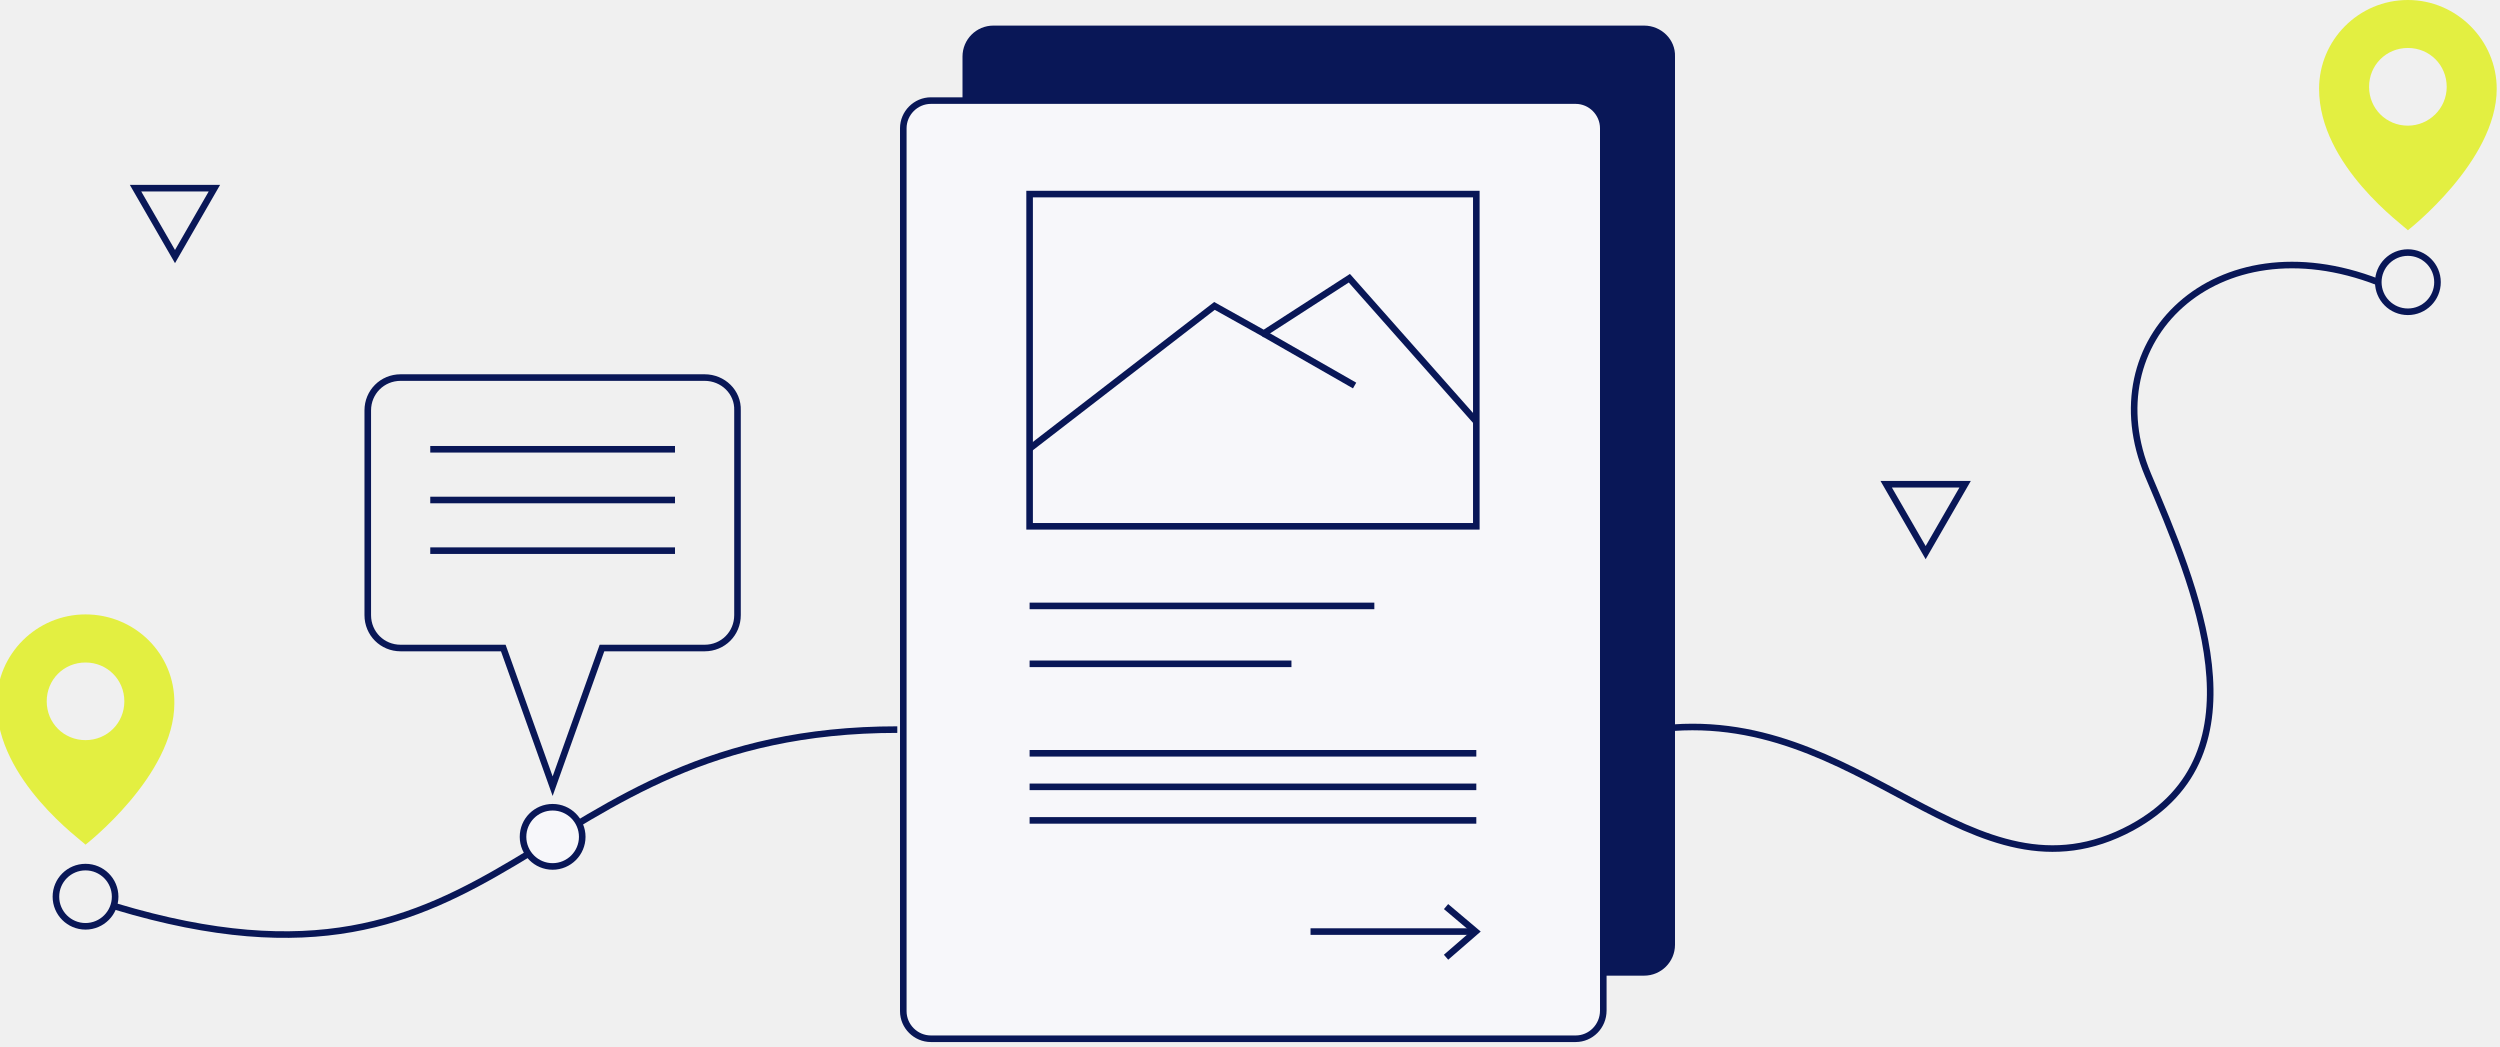
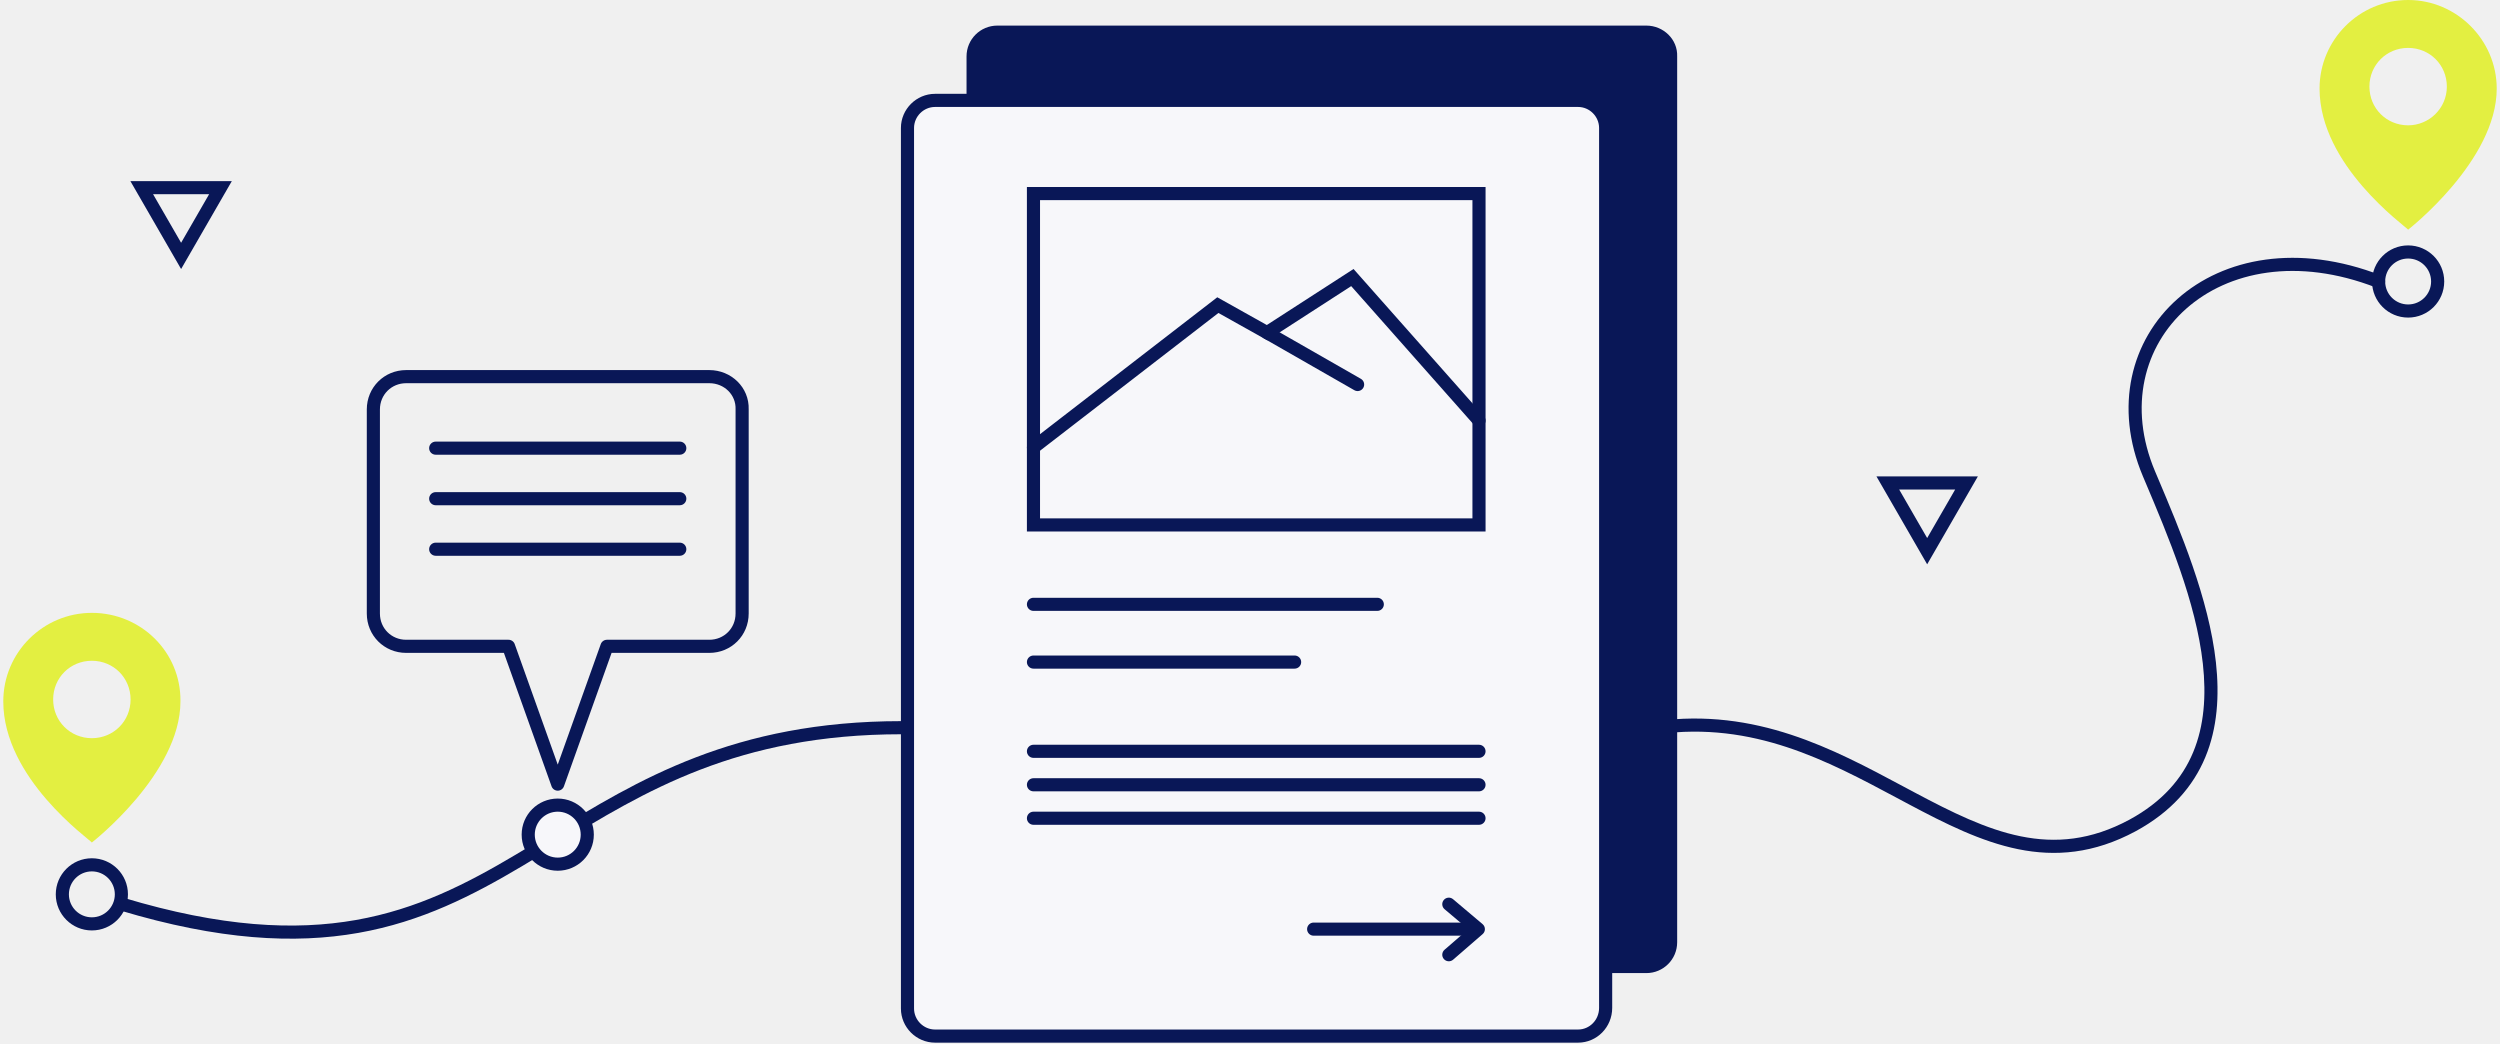
- <svg xmlns="http://www.w3.org/2000/svg" width="380" height="159" viewBox="0 0 380 159" fill="none">
-   <path id="Vector" d="M366 0C358.5 0 352.5 6.1 352.5 13.5C352.5 25.2 365.5 34.39 366 35C366 35 379.5 24.5 379.5 13.5C379.5 6.1 373.4 0 366 0ZM366 19.1C362.7 19.1 360.1 16.5 360.1 13.2C360.1 9.89 362.7 7.29 366 7.29C369.3 7.29 371.9 9.89 371.9 13.2C371.9 16.5 369.2 19.1 366 19.1Z" fill="#E3EF41" fill-opacity="1" fill-rule="nonzero" />
-   <path id="Vector" d="M366 47.39C363.51 47.39 361.5 45.38 361.5 42.89C361.5 40.41 363.51 38.39 366 38.39C368.48 38.39 370.5 40.41 370.5 42.89C370.5 45.38 368.48 47.39 366 47.39Z" stroke="#091757" strokeOpacity="1" strokeWidth="2" />
-   <path id="Vector" d="M13 93.39C5.6 93.39 -0.5 99.39 -0.5 106.9C-0.5 118.6 12.5 127.8 13 128.39C13 128.39 26.5 117.9 26.5 106.9C26.6 99.39 20.5 93.39 13 93.39ZM13 112.5C9.7 112.5 7.1 109.9 7.1 106.6C7.1 103.3 9.7 100.7 13 100.7C16.29 100.7 18.9 103.3 18.9 106.6C18.9 109.9 16.29 112.5 13 112.5Z" fill="#E3EF41" fill-opacity="1" fill-rule="nonzero" />
-   <path id="Vector" d="M13 140.8C10.51 140.8 8.5 138.78 8.5 136.3C8.5 133.81 10.51 131.8 13 131.8C15.48 131.8 17.5 133.81 17.5 136.3C17.5 138.78 15.48 140.8 13 140.8Z" stroke="#091757" strokeOpacity="1" strokeWidth="2" />
-   <path id="Vector" d="M17.6 137.8C77.5 155.8 79.5 110.9 136.39 110.9" stroke="#091757" strokeOpacity="1" strokeWidth="2" strokeLinecap="round" />
-   <path id="Vector" d="M298.7 73.6L286.7 73.6L292.7 84L298.7 73.6Z" stroke="#091757" strokeOpacity="1" strokeWidth="2" />
-   <path id="Vector" d="M32.59 28.6L20.6 28.6L26.6 39L32.59 28.6Z" stroke="#091757" strokeOpacity="1" strokeWidth="2" />
-   <path id="Vector" d="M249.9 3.89L151 3.89C148.39 3.89 146.3 6 146.3 8.6L146.3 143.6C146.3 146.2 148.39 148.3 151 148.3L249.9 148.3C252.5 148.3 254.6 146.2 254.6 143.6L254.6 8.6C254.7 6 252.5 3.89 249.9 3.89Z" fill="#091757" fill-opacity="1" fill-rule="nonzero" />
-   <path id="Vector" d="M239.5 157.89L141.5 157.89C139.2 157.89 137.3 156 137.3 153.7L137.3 19.5C137.3 17.19 139.2 15.29 141.5 15.29L239.5 15.29C241.8 15.29 243.7 17.19 243.7 19.5L243.7 153.6C243.7 156 241.8 157.89 239.5 157.89Z" fill="#F7F7FA" fill-opacity="1" fill-rule="nonzero" />
-   <path id="Vector" d="M141.5 157.89C139.2 157.89 137.3 156 137.3 153.7L137.3 19.5C137.3 17.19 139.2 15.29 141.5 15.29L239.5 15.29C241.8 15.29 243.7 17.19 243.7 19.5L243.7 153.6C243.7 156 241.8 157.89 239.5 157.89L141.5 157.89Z" stroke="#091757" strokeOpacity="1" strokeWidth="2" />
-   <path id="Vector" d="M224.4 29.5L224.4 80L156.5 80L156.5 29.5L224.4 29.5Z" stroke="#091757" strokeOpacity="1" strokeWidth="2" />
-   <path id="Vector" d="M224.4 64.09L205.1 42.29L192.1 50.69L184.6 46.5L156.5 68.19" stroke="#091757" strokeOpacity="1" strokeWidth="2" strokeLinecap="round" />
-   <path id="Vector" d="M156.5 92.1L208.9 92.1" stroke="#091757" strokeOpacity="1" strokeWidth="2" strokeLinecap="round" />
-   <path id="Vector" d="M156.5 100.9L196.3 100.9" stroke="#091757" strokeOpacity="1" strokeWidth="2" strokeLinecap="round" />
-   <path id="Vector" d="M156.5 114.5L224.4 114.5" stroke="#091757" strokeOpacity="1" strokeWidth="2" strokeLinecap="round" />
-   <path id="Vector" d="M156.5 119.6L224.4 119.6" stroke="#091757" strokeOpacity="1" strokeWidth="2" strokeLinecap="round" />
-   <path id="Vector" d="M156.5 124.7L224.4 124.7" stroke="#091757" strokeOpacity="1" strokeWidth="2" strokeLinecap="round" />
-   <path id="Vector" d="M199.2 141.6L223.7 141.6" stroke="#091757" strokeOpacity="1" strokeWidth="2" strokeLinecap="round" />
-   <path id="Vector" d="M219.8 145.5L224.3 141.6L219.8 137.8" stroke="#091757" strokeOpacity="1" strokeWidth="2" strokeLinejoin="round" strokeLinecap="round" />
-   <path id="Vector" d="M192.1 50.7L205.9 58.6" stroke="#091757" strokeOpacity="1" strokeWidth="2" strokeLinecap="round" />
-   <path id="Vector" d="M84 131.7C86.48 131.7 88.5 129.68 88.5 127.2C88.5 124.71 86.48 122.7 84 122.7C81.51 122.7 79.5 124.71 79.5 127.2C79.5 129.68 81.51 131.7 84 131.7Z" fill="#F7F7FA" fill-opacity="1" fill-rule="nonzero" />
-   <path id="Vector" d="M84 131.7C81.51 131.7 79.5 129.68 79.5 127.2C79.5 124.71 81.51 122.7 84 122.7C86.48 122.7 88.5 124.71 88.5 127.2C88.5 129.68 86.48 131.7 84 131.7Z" stroke="#091757" strokeOpacity="1" strokeWidth="2" />
-   <path id="Vector" d="M60.9 57.39C58.1 57.39 55.9 59.6 55.9 62.39L55.9 93.5C55.9 96.29 58.1 98.5 60.9 98.5L76.5 98.5L84 119.5L91.5 98.5L107.1 98.5C109.9 98.5 112.1 96.29 112.1 93.5L112.1 62.39C112.2 59.6 109.9 57.39 107.1 57.39L60.9 57.39Z" stroke="#091757" strokeOpacity="1" strokeWidth="2" strokeLinejoin="round" />
-   <path id="Vector" d="M65.4 68.29L102.6 68.29" stroke="#091757" strokeOpacity="1" strokeWidth="2" strokeLinejoin="round" strokeLinecap="round" />
-   <path id="Vector" d="M65.4 76L102.6 76" stroke="#091757" strokeOpacity="1" strokeWidth="2" strokeLinejoin="round" strokeLinecap="round" />
-   <path id="Vector" d="M65.4 83.7L102.6 83.7" stroke="#091757" strokeOpacity="1" strokeWidth="2" strokeLinejoin="round" strokeLinecap="round" />
-   <path id="Vector" d="M251.5 110.9C283 106.6 299.5 139 324 125.8C344.8 114.5 333.6 89 326.5 72.2C317.9 51.8 336.8 33.3 361.5 42.89" stroke="#091757" strokeOpacity="1" strokeWidth="2" strokeLinecap="round" />
+ <svg xmlns="http://www.w3.org/2000/svg" width="381" height="159" viewBox="0 0 381 159" fill="none">
+   <g clip-path="url(#clip0_41_2141)">
+     <path d="M367 0C359.5 0 353.5 6.1 353.5 13.5C353.5 25.2 366.5 34.4 367 35C367 35 380.5 24.5 380.5 13.5C380.5 6.1 374.4 0 367 0ZM367 19.1C363.7 19.1 361.1 16.5 361.1 13.2C361.1 9.9 363.7 7.3 367 7.3C370.3 7.3 372.9 9.9 372.9 13.2C372.9 16.5 370.2 19.1 367 19.1Z" fill="#E3EF41" />
+     <path fill-rule="evenodd" clip-rule="evenodd" d="M367 39.4C365.067 39.4 363.5 40.967 363.5 42.9C363.5 44.833 365.067 46.4 367 46.4C368.933 46.4 370.5 44.833 370.5 42.9C370.5 40.967 368.933 39.4 367 39.4ZM361.5 42.9C361.5 39.862 363.962 37.4 367 37.4C370.038 37.4 372.5 39.862 372.5 42.9C372.5 45.938 370.038 48.4 367 48.4C363.962 48.4 361.5 45.938 361.5 42.9Z" fill="#091757" />
+     <path d="M14 93.4C6.6 93.4 0.5 99.4 0.5 106.9C0.5 118.6 13.5 127.8 14 128.4C14 128.4 27.5 117.9 27.5 106.9C27.6 99.4 21.5 93.4 14 93.4ZM14 112.5C10.7 112.5 8.1 109.9 8.1 106.6C8.1 103.3 10.7 100.7 14 100.7C17.3 100.7 19.9 103.3 19.9 106.6C19.9 109.9 17.3 112.5 14 112.5Z" fill="#E3EF41" />
+     <path fill-rule="evenodd" clip-rule="evenodd" d="M14 132.8C12.067 132.8 10.5 134.367 10.5 136.3C10.5 138.233 12.067 139.8 14 139.8C15.933 139.8 17.5 138.233 17.5 136.3C17.5 134.367 15.933 132.8 14 132.8ZM8.5 136.3C8.5 133.262 10.962 130.8 14 130.8C17.038 130.8 19.5 133.262 19.5 136.3C19.5 139.337 17.038 141.8 14 141.8C10.962 141.8 8.5 139.337 8.5 136.3Z" fill="#091757" />
+     <path fill-rule="evenodd" clip-rule="evenodd" d="M54.605 142.175C44.919 143.886 33.402 143.292 18.312 138.758C17.783 138.599 17.483 138.041 17.642 137.512C17.801 136.983 18.359 136.683 18.888 136.842C33.748 141.308 44.943 141.851 54.257 140.206C63.578 138.559 71.097 134.708 78.614 130.24C80.298 129.239 81.982 128.207 83.683 127.164C97.186 118.887 111.848 109.9 137.4 109.9C137.952 109.9 138.4 110.348 138.4 110.9C138.4 111.452 137.952 111.9 137.4 111.9C112.432 111.9 98.213 120.61 84.737 128.866C83.032 129.91 81.338 130.948 79.636 131.96C72.053 136.466 64.285 140.465 54.605 142.175Z" fill="#091757" />
+     <path fill-rule="evenodd" clip-rule="evenodd" d="M285.969 72.6H301.431L293.7 86.001L285.969 72.6ZM289.431 74.6L293.7 81.999L297.969 74.6H289.431Z" fill="#091757" />
+     <path fill-rule="evenodd" clip-rule="evenodd" d="M19.869 27.6H35.331L27.6 41.001L19.869 27.6ZM23.331 29.6L27.6 36.999L31.869 29.6H23.331Z" fill="#091757" />
+     <path d="M250.9 3.9H152C149.4 3.9 147.3 6 147.3 8.6V143.6C147.3 146.2 149.4 148.3 152 148.3H250.9C253.5 148.3 255.6 146.2 255.6 143.6V8.6C255.7 6 253.5 3.9 250.9 3.9Z" fill="#091757" />
+     <path d="M240.5 157.9H142.5C140.2 157.9 138.3 156 138.3 153.7V19.5C138.3 17.2 140.2 15.3 142.5 15.3H240.5C242.8 15.3 244.7 17.2 244.7 19.5V153.6C244.7 156 242.8 157.9 240.5 157.9Z" fill="#F7F7FA" />
+     <path fill-rule="evenodd" clip-rule="evenodd" d="M142.5 16.3C140.752 16.3 139.3 17.752 139.3 19.5V153.7C139.3 155.448 140.752 156.9 142.5 156.9H240.5C242.232 156.9 243.7 155.463 243.7 153.6V19.5C243.7 17.752 242.248 16.3 240.5 16.3H142.5ZM137.3 19.5C137.3 16.648 139.648 14.3 142.5 14.3H240.5C243.352 14.3 245.7 16.648 245.7 19.5V153.6C245.7 156.537 243.368 158.9 240.5 158.9H142.5C139.648 158.9 137.3 156.552 137.3 153.7V19.5Z" fill="#091757" />
+     <path fill-rule="evenodd" clip-rule="evenodd" d="M156.5 28.5H226.4V81H156.5V28.5ZM158.5 30.5V79H224.4V30.5H158.5Z" fill="#091757" />
+     <path fill-rule="evenodd" clip-rule="evenodd" d="M206.279 40.994L226.149 63.437C226.515 63.851 226.476 64.483 226.063 64.849C225.649 65.215 225.017 65.176 224.651 64.763L205.921 43.606L193.137 51.867L185.688 47.695L158.111 68.991C157.674 69.329 157.046 69.248 156.709 68.811C156.371 68.374 156.452 67.746 156.889 67.409L185.512 45.304L193.063 49.533L206.279 40.994Z" fill="#091757" />
+     <path fill-rule="evenodd" clip-rule="evenodd" d="M156.5 92.1C156.5 91.547 156.948 91.1 157.5 91.1H209.9C210.452 91.1 210.9 91.547 210.9 92.1C210.9 92.652 210.452 93.1 209.9 93.1H157.5C156.948 93.1 156.5 92.652 156.5 92.1Z" fill="#091757" />
+     <path fill-rule="evenodd" clip-rule="evenodd" d="M156.5 100.9C156.5 100.348 156.948 99.9 157.5 99.9H197.3C197.852 99.9 198.3 100.348 198.3 100.9C198.3 101.452 197.852 101.9 197.3 101.9H157.5C156.948 101.9 156.5 101.452 156.5 100.9Z" fill="#091757" />
+     <path fill-rule="evenodd" clip-rule="evenodd" d="M156.5 114.5C156.5 113.948 156.948 113.5 157.5 113.5H225.4C225.952 113.5 226.4 113.948 226.4 114.5C226.4 115.052 225.952 115.5 225.4 115.5H157.5C156.948 115.5 156.5 115.052 156.5 114.5Z" fill="#091757" />
+     <path fill-rule="evenodd" clip-rule="evenodd" d="M156.5 119.6C156.5 119.048 156.948 118.6 157.5 118.6H225.4C225.952 118.6 226.4 119.048 226.4 119.6C226.4 120.152 225.952 120.6 225.4 120.6H157.5C156.948 120.6 156.5 120.152 156.5 119.6Z" fill="#091757" />
+     <path fill-rule="evenodd" clip-rule="evenodd" d="M156.5 124.7C156.5 124.148 156.948 123.7 157.5 123.7H225.4C225.952 123.7 226.4 124.148 226.4 124.7C226.4 125.252 225.952 125.7 225.4 125.7H157.5C156.948 125.7 156.5 125.252 156.5 124.7Z" fill="#091757" />
+     <path fill-rule="evenodd" clip-rule="evenodd" d="M199.2 141.6C199.2 141.047 199.648 140.6 200.2 140.6H224.7C225.252 140.6 225.7 141.047 225.7 141.6C225.7 142.152 225.252 142.6 224.7 142.6H200.2C199.648 142.6 199.2 142.152 199.2 141.6Z" fill="#091757" />
+     <path fill-rule="evenodd" clip-rule="evenodd" d="M220.036 137.155C220.392 136.733 221.023 136.679 221.445 137.036L225.945 140.836C226.168 141.024 226.298 141.301 226.3 141.593C226.302 141.886 226.176 142.164 225.955 142.356L221.455 146.256C221.038 146.617 220.406 146.572 220.044 146.155C219.683 145.737 219.728 145.106 220.145 144.744L223.762 141.61L220.155 138.564C219.733 138.208 219.68 137.577 220.036 137.155Z" fill="#091757" />
+     <path fill-rule="evenodd" clip-rule="evenodd" d="M192.232 50.203C192.507 49.724 193.118 49.558 193.597 49.832L207.397 57.732C207.876 58.006 208.042 58.617 207.768 59.097C207.493 59.576 206.882 59.742 206.403 59.468L192.603 51.568C192.124 51.293 191.958 50.682 192.232 50.203Z" fill="#091757" />
+     <path d="M85 131.7C87.485 131.7 89.5 129.685 89.5 127.2C89.5 124.714 87.485 122.7 85 122.7C82.515 122.7 80.5 124.714 80.5 127.2C80.5 129.685 82.515 131.7 85 131.7Z" fill="#F7F7FA" />
+     <path fill-rule="evenodd" clip-rule="evenodd" d="M85 123.7C83.067 123.7 81.5 125.267 81.5 127.2C81.5 129.133 83.067 130.7 85 130.7C86.933 130.7 88.5 129.133 88.5 127.2C88.5 125.267 86.933 123.7 85 123.7ZM79.5 127.2C79.5 124.162 81.962 121.7 85 121.7C88.038 121.7 90.5 124.162 90.5 127.2C90.5 130.237 88.038 132.7 85 132.7C81.962 132.7 79.5 130.237 79.5 127.2Z" fill="#091757" />
+     <path fill-rule="evenodd" clip-rule="evenodd" d="M55.9 62.4C55.9 59.048 58.548 56.4 61.9 56.4H108.1C111.412 56.4 114.211 59.013 114.1 62.417V93.5C114.1 96.852 111.452 99.5 108.1 99.5H93.205L85.942 119.836C85.8 120.234 85.423 120.5 85 120.5C84.577 120.5 84.2 120.234 84.058 119.836L76.795 99.5H61.9C58.548 99.5 55.9 96.852 55.9 93.5V62.4ZM61.9 58.4C59.652 58.4 57.9 60.152 57.9 62.4V93.5C57.9 95.748 59.652 97.5 61.9 97.5H77.5C77.923 97.5 78.3 97.766 78.442 98.164L85 116.527L91.558 98.164C91.7 97.766 92.077 97.5 92.5 97.5H108.1C110.348 97.5 112.1 95.748 112.1 93.5V62.4C112.1 62.388 112.1 62.376 112.101 62.364C112.179 60.177 110.382 58.4 108.1 58.4H61.9Z" fill="#091757" />
+     <path fill-rule="evenodd" clip-rule="evenodd" d="M65.4 68.3C65.4 67.748 65.848 67.3 66.4 67.3H103.6C104.152 67.3 104.6 67.748 104.6 68.3C104.6 68.852 104.152 69.3 103.6 69.3H66.4C65.848 69.3 65.4 68.852 65.4 68.3Z" fill="#091757" />
+     <path fill-rule="evenodd" clip-rule="evenodd" d="M65.4 76C65.4 75.448 65.848 75 66.4 75H103.6C104.152 75 104.6 75.448 104.6 76C104.6 76.552 104.152 77 103.6 77H66.4C65.848 77 65.4 76.552 65.4 76Z" fill="#091757" />
+     <path fill-rule="evenodd" clip-rule="evenodd" d="M65.4 83.7C65.4 83.147 65.848 82.7 66.4 82.7H103.6C104.152 82.7 104.6 83.147 104.6 83.7C104.6 84.252 104.152 84.7 103.6 84.7H66.4C65.848 84.7 65.4 84.252 65.4 83.7Z" fill="#091757" />
+     <path fill-rule="evenodd" clip-rule="evenodd" d="M333.176 47.048C326.776 52.724 324.28 61.986 328.421 71.811C328.54 72.093 328.661 72.378 328.783 72.666C332.264 80.894 336.637 91.231 337.707 100.953C338.262 106.002 337.937 110.957 336.087 115.404C334.23 119.872 330.864 123.752 325.477 126.679L325.474 126.68C312.712 133.556 302.005 128.469 290.906 122.571C290.313 122.255 289.719 121.938 289.122 121.619C278.468 115.926 267.196 109.903 252.635 111.891C252.088 111.965 251.584 111.582 251.509 111.035C251.434 110.488 251.818 109.984 252.365 109.909C267.587 107.831 279.393 114.146 289.975 119.807C290.602 120.142 291.225 120.475 291.844 120.804C302.995 126.73 312.787 131.243 324.524 124.92C329.537 122.197 332.571 118.653 334.241 114.636C335.919 110.599 336.251 106.011 335.718 101.172C334.682 91.748 330.41 81.648 326.899 73.346C326.791 73.092 326.685 72.84 326.579 72.589L326.579 72.588C322.121 62.014 324.775 51.826 331.849 45.552C338.913 39.287 350.224 37.056 362.862 41.968C363.377 42.168 363.632 42.748 363.432 43.262C363.232 43.777 362.653 44.032 362.138 43.832C350.076 39.144 339.587 41.363 333.176 47.048Z" fill="#091757" />
+   </g>
+   <defs>
+     <clipPath id="clip0_41_2141">
+       <rect width="380" height="158.9" fill="white" transform="translate(0.5)" />
+     </clipPath>
+   </defs>
</svg>
